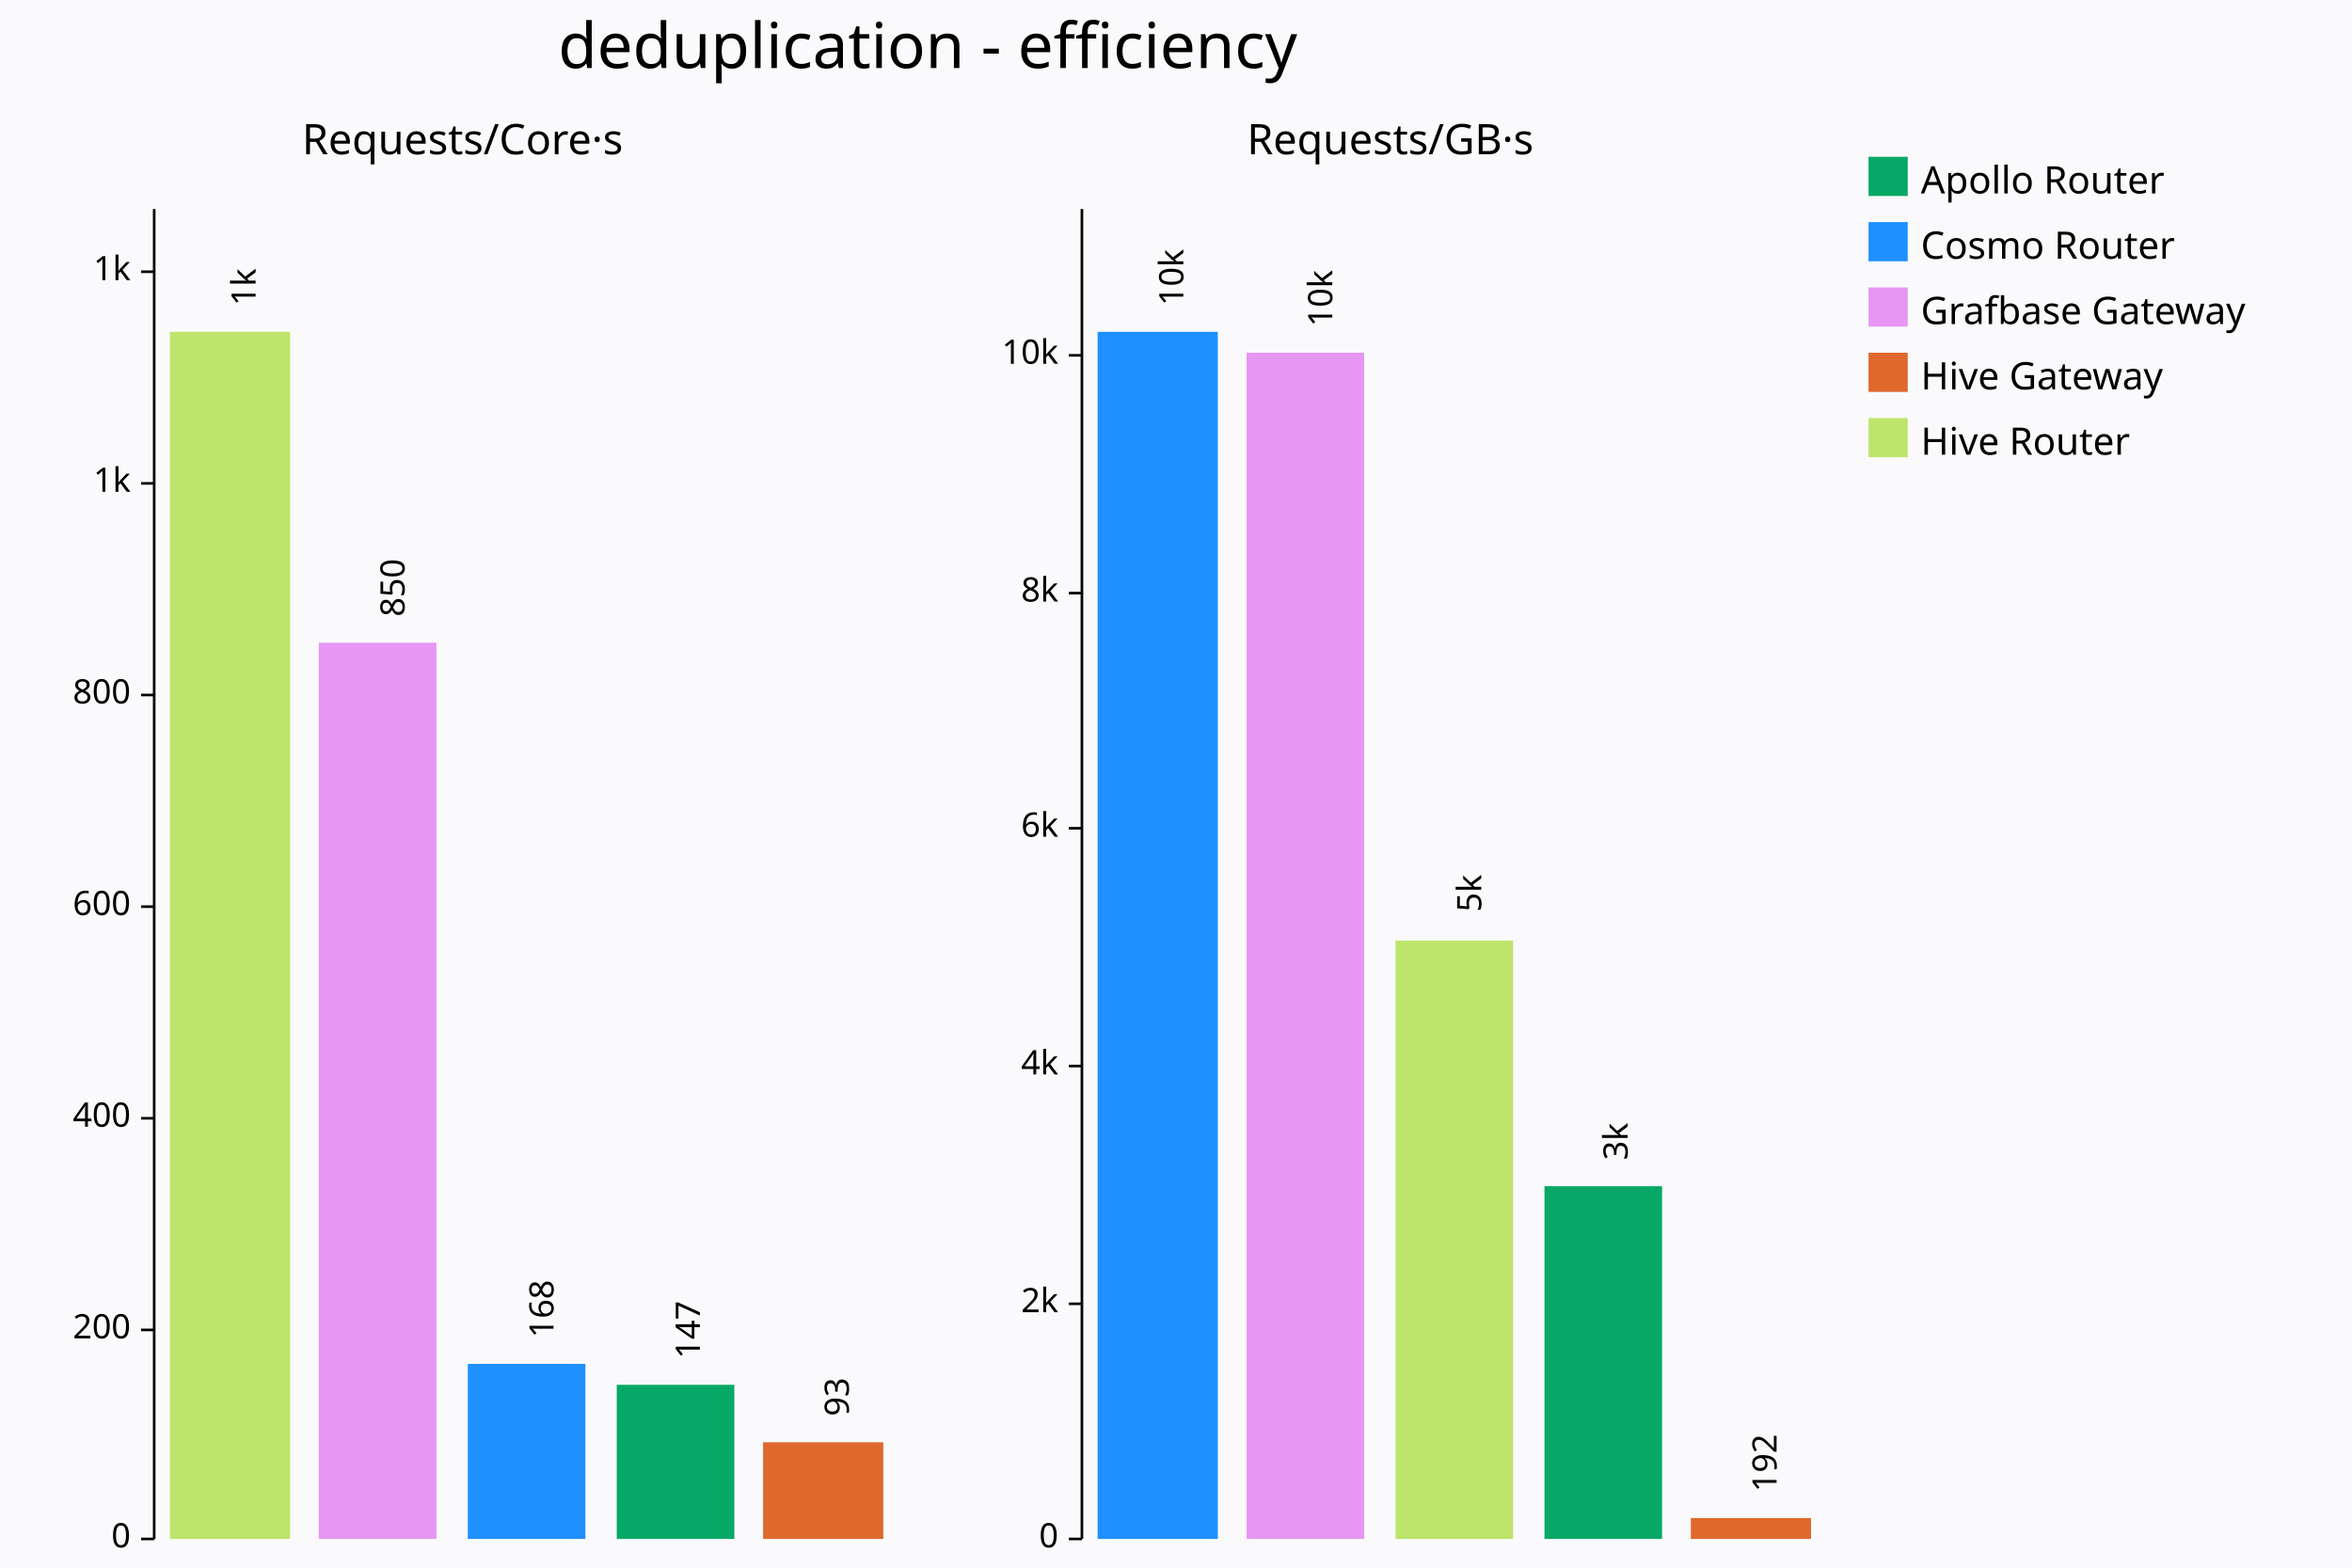
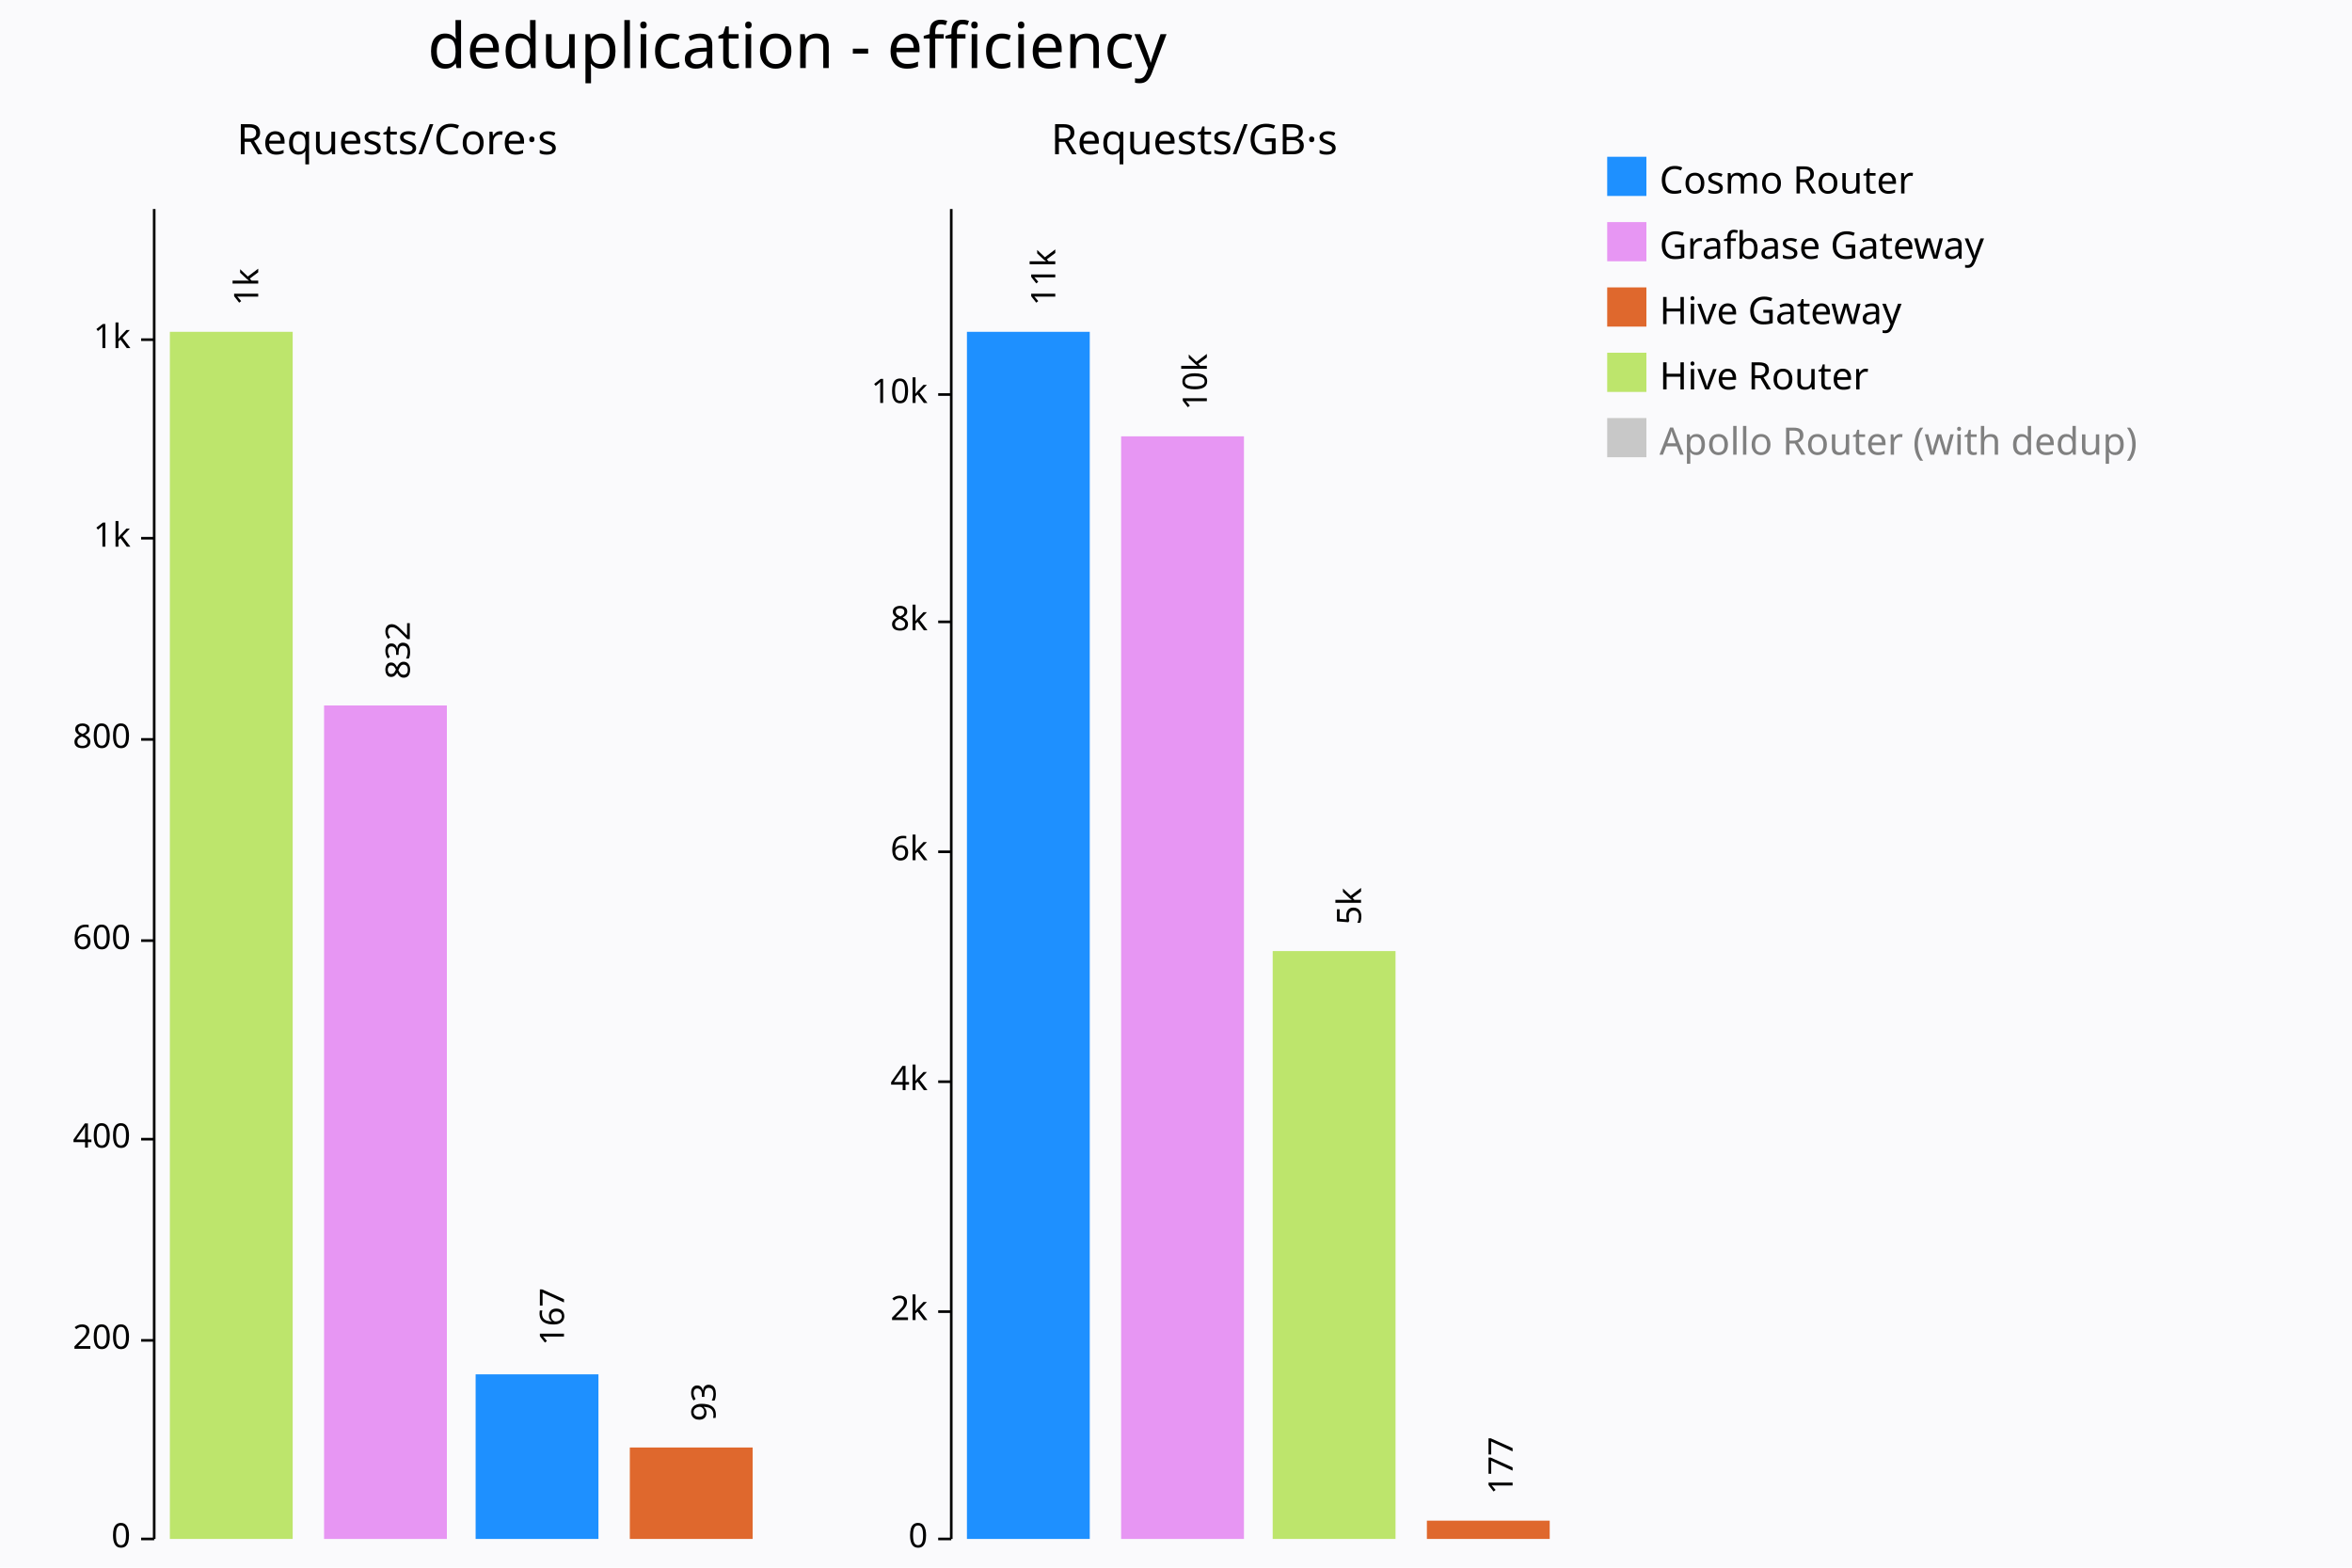
<svg xmlns="http://www.w3.org/2000/svg" width="900" height="600" viewBox="0 0 900 600">
  <rect x="0" y="0" width="900" height="600" opacity="1" fill="#FAFAFC" stroke="none" />
-   <text x="355" y="20" dy="0.5ex" text-anchor="middle" font-family="sans-serif" font-size="24.194" opacity="1" fill="#000000">
+   <text x="305" y="20" dy="0.5ex" text-anchor="middle" font-family="sans-serif" font-size="24.194" opacity="1" fill="#000000">
deduplication - efficiency
</text>
-   <text x="177" y="55" dy="0.5ex" text-anchor="middle" font-family="sans-serif" font-size="16.129" opacity="1" fill="#000000">
+   <text x="152" y="55" dy="0.5ex" text-anchor="middle" font-family="sans-serif" font-size="16.129" opacity="1" fill="#000000">
Requests/Core·s
</text>
  <polyline fill="none" opacity="1" stroke="#000000" stroke-width="1" points="59,80 59,589 " />
  <text x="50" y="589" dy="0.5ex" text-anchor="end" font-family="sans-serif" font-size="12.903" opacity="1" fill="#000000">
0
</text>
  <polyline fill="none" opacity="1" stroke="#000000" stroke-width="1" points="54,589 59,589 " />
-   <text x="50" y="509" dy="0.5ex" text-anchor="end" font-family="sans-serif" font-size="12.903" opacity="1" fill="#000000">
+   <text x="50" y="513" dy="0.5ex" text-anchor="end" font-family="sans-serif" font-size="12.903" opacity="1" fill="#000000">
200
</text>
-   <polyline fill="none" opacity="1" stroke="#000000" stroke-width="1" points="54,509 59,509 " />
-   <text x="50" y="428" dy="0.5ex" text-anchor="end" font-family="sans-serif" font-size="12.903" opacity="1" fill="#000000">
+   <polyline fill="none" opacity="1" stroke="#000000" stroke-width="1" points="54,513 59,513 " />
+   <text x="50" y="436" dy="0.5ex" text-anchor="end" font-family="sans-serif" font-size="12.903" opacity="1" fill="#000000">
400
</text>
-   <polyline fill="none" opacity="1" stroke="#000000" stroke-width="1" points="54,428 59,428 " />
-   <text x="50" y="347" dy="0.5ex" text-anchor="end" font-family="sans-serif" font-size="12.903" opacity="1" fill="#000000">
+   <polyline fill="none" opacity="1" stroke="#000000" stroke-width="1" points="54,436 59,436 " />
+   <text x="50" y="360" dy="0.5ex" text-anchor="end" font-family="sans-serif" font-size="12.903" opacity="1" fill="#000000">
600
</text>
-   <polyline fill="none" opacity="1" stroke="#000000" stroke-width="1" points="54,347 59,347 " />
-   <text x="50" y="266" dy="0.5ex" text-anchor="end" font-family="sans-serif" font-size="12.903" opacity="1" fill="#000000">
+   <polyline fill="none" opacity="1" stroke="#000000" stroke-width="1" points="54,360 59,360 " />
+   <text x="50" y="283" dy="0.5ex" text-anchor="end" font-family="sans-serif" font-size="12.903" opacity="1" fill="#000000">
800
</text>
-   <polyline fill="none" opacity="1" stroke="#000000" stroke-width="1" points="54,266 59,266 " />
-   <text x="50" y="185" dy="0.5ex" text-anchor="end" font-family="sans-serif" font-size="12.903" opacity="1" fill="#000000">
+   <polyline fill="none" opacity="1" stroke="#000000" stroke-width="1" points="54,283 59,283 " />
+   <text x="50" y="206" dy="0.5ex" text-anchor="end" font-family="sans-serif" font-size="12.903" opacity="1" fill="#000000">
1k
</text>
-   <polyline fill="none" opacity="1" stroke="#000000" stroke-width="1" points="54,185 59,185 " />
-   <text x="50" y="104" dy="0.5ex" text-anchor="end" font-family="sans-serif" font-size="12.903" opacity="1" fill="#000000">
+   <polyline fill="none" opacity="1" stroke="#000000" stroke-width="1" points="54,206 59,206 " />
+   <text x="50" y="130" dy="0.5ex" text-anchor="end" font-family="sans-serif" font-size="12.903" opacity="1" fill="#000000">
1k
</text>
-   <polyline fill="none" opacity="1" stroke="#000000" stroke-width="1" points="54,104 59,104 " />
-   <rect x="65" y="127" width="46" height="462" opacity="1" fill="#BDE56C" stroke="none" />
-   <text x="88" y="117" dy="0.76em" text-anchor="start" font-family="sans-serif" font-size="12.903" opacity="1" fill="#000000" transform="rotate(270, 88, 117)">
+   <polyline fill="none" opacity="1" stroke="#000000" stroke-width="1" points="54,130 59,130 " />
+   <rect x="65" y="127" width="47" height="462" opacity="1" fill="#BDE56C" stroke="none" />
+   <text x="89" y="117" dy="0.76em" text-anchor="start" font-family="sans-serif" font-size="12.903" opacity="1" fill="#000000" transform="rotate(270, 89, 117)">
1k
</text>
-   <rect x="122" y="246" width="45" height="343" opacity="1" fill="#E796F3" stroke="none" />
-   <text x="145" y="236" dy="0.76em" text-anchor="start" font-family="sans-serif" font-size="12.903" opacity="1" fill="#000000" transform="rotate(270, 145, 236)">
- 850
+   <rect x="124" y="270" width="47" height="319" opacity="1" fill="#E796F3" stroke="none" />
+   <text x="147" y="260" dy="0.76em" text-anchor="start" font-family="sans-serif" font-size="12.903" opacity="1" fill="#000000" transform="rotate(270, 147, 260)">
+ 832
</text>
-   <rect x="179" y="522" width="45" height="67" opacity="1" fill="#1E90FF" stroke="none" />
-   <text x="202" y="512" dy="0.76em" text-anchor="start" font-family="sans-serif" font-size="12.903" opacity="1" fill="#000000" transform="rotate(270, 202, 512)">
- 168
+   <rect x="182" y="526" width="47" height="63" opacity="1" fill="#1E90FF" stroke="none" />
+   <text x="206" y="515" dy="0.76em" text-anchor="start" font-family="sans-serif" font-size="12.903" opacity="1" fill="#000000" transform="rotate(270, 206, 515)">
+ 167
</text>
-   <rect x="236" y="530" width="45" height="59" opacity="1" fill="#07A865" stroke="none" />
-   <text x="258" y="520" dy="0.76em" text-anchor="start" font-family="sans-serif" font-size="12.903" opacity="1" fill="#000000" transform="rotate(270, 258, 520)">
- 147
- </text>
-   <rect x="292" y="552" width="46" height="37" opacity="1" fill="#DF682D" stroke="none" />
-   <text x="315" y="542" dy="0.76em" text-anchor="start" font-family="sans-serif" font-size="12.903" opacity="1" fill="#000000" transform="rotate(270, 315, 542)">
+   <rect x="241" y="554" width="47" height="35" opacity="1" fill="#DF682D" stroke="none" />
+   <text x="264" y="544" dy="0.76em" text-anchor="start" font-family="sans-serif" font-size="12.903" opacity="1" fill="#000000" transform="rotate(270, 264, 544)">
93
</text>
-   <text x="532" y="55" dy="0.5ex" text-anchor="middle" font-family="sans-serif" font-size="16.129" opacity="1" fill="#000000">
+   <text x="457" y="55" dy="0.5ex" text-anchor="middle" font-family="sans-serif" font-size="16.129" opacity="1" fill="#000000">
Requests/GB·s
</text>
-   <polyline fill="none" opacity="1" stroke="#000000" stroke-width="1" points="414,80 414,589 " />
-   <text x="405" y="589" dy="0.5ex" text-anchor="end" font-family="sans-serif" font-size="12.903" opacity="1" fill="#000000">
+   <polyline fill="none" opacity="1" stroke="#000000" stroke-width="1" points="364,80 364,589 " />
+   <text x="355" y="589" dy="0.5ex" text-anchor="end" font-family="sans-serif" font-size="12.903" opacity="1" fill="#000000">
0
</text>
-   <polyline fill="none" opacity="1" stroke="#000000" stroke-width="1" points="409,589 414,589 " />
-   <text x="405" y="499" dy="0.5ex" text-anchor="end" font-family="sans-serif" font-size="12.903" opacity="1" fill="#000000">
+   <polyline fill="none" opacity="1" stroke="#000000" stroke-width="1" points="359,589 364,589 " />
+   <text x="355" y="502" dy="0.5ex" text-anchor="end" font-family="sans-serif" font-size="12.903" opacity="1" fill="#000000">
2k
</text>
-   <polyline fill="none" opacity="1" stroke="#000000" stroke-width="1" points="409,499 414,499 " />
-   <text x="405" y="408" dy="0.5ex" text-anchor="end" font-family="sans-serif" font-size="12.903" opacity="1" fill="#000000">
+   <polyline fill="none" opacity="1" stroke="#000000" stroke-width="1" points="359,502 364,502 " />
+   <text x="355" y="414" dy="0.5ex" text-anchor="end" font-family="sans-serif" font-size="12.903" opacity="1" fill="#000000">
4k
</text>
-   <polyline fill="none" opacity="1" stroke="#000000" stroke-width="1" points="409,408 414,408 " />
-   <text x="405" y="317" dy="0.5ex" text-anchor="end" font-family="sans-serif" font-size="12.903" opacity="1" fill="#000000">
+   <polyline fill="none" opacity="1" stroke="#000000" stroke-width="1" points="359,414 364,414 " />
+   <text x="355" y="326" dy="0.5ex" text-anchor="end" font-family="sans-serif" font-size="12.903" opacity="1" fill="#000000">
6k
</text>
-   <polyline fill="none" opacity="1" stroke="#000000" stroke-width="1" points="409,317 414,317 " />
-   <text x="405" y="227" dy="0.5ex" text-anchor="end" font-family="sans-serif" font-size="12.903" opacity="1" fill="#000000">
+   <polyline fill="none" opacity="1" stroke="#000000" stroke-width="1" points="359,326 364,326 " />
+   <text x="355" y="238" dy="0.5ex" text-anchor="end" font-family="sans-serif" font-size="12.903" opacity="1" fill="#000000">
8k
</text>
-   <polyline fill="none" opacity="1" stroke="#000000" stroke-width="1" points="409,227 414,227 " />
-   <text x="405" y="136" dy="0.5ex" text-anchor="end" font-family="sans-serif" font-size="12.903" opacity="1" fill="#000000">
+   <polyline fill="none" opacity="1" stroke="#000000" stroke-width="1" points="359,238 364,238 " />
+   <text x="355" y="151" dy="0.5ex" text-anchor="end" font-family="sans-serif" font-size="12.903" opacity="1" fill="#000000">
10k
</text>
-   <polyline fill="none" opacity="1" stroke="#000000" stroke-width="1" points="409,136 414,136 " />
-   <rect x="420" y="127" width="46" height="462" opacity="1" fill="#1E90FF" stroke="none" />
-   <text x="443" y="117" dy="0.76em" text-anchor="start" font-family="sans-serif" font-size="12.903" opacity="1" fill="#000000" transform="rotate(270, 443, 117)">
+   <polyline fill="none" opacity="1" stroke="#000000" stroke-width="1" points="359,151 364,151 " />
+   <rect x="370" y="127" width="47" height="462" opacity="1" fill="#1E90FF" stroke="none" />
+   <text x="394" y="117" dy="0.76em" text-anchor="start" font-family="sans-serif" font-size="12.903" opacity="1" fill="#000000" transform="rotate(270, 394, 117)">
+ 11k
+ </text>
+   <rect x="429" y="167" width="47" height="422" opacity="1" fill="#E796F3" stroke="none" />
+   <text x="452" y="157" dy="0.76em" text-anchor="start" font-family="sans-serif" font-size="12.903" opacity="1" fill="#000000" transform="rotate(270, 452, 157)">
10k
</text>
-   <rect x="477" y="135" width="45" height="454" opacity="1" fill="#E796F3" stroke="none" />
-   <text x="500" y="125" dy="0.76em" text-anchor="start" font-family="sans-serif" font-size="12.903" opacity="1" fill="#000000" transform="rotate(270, 500, 125)">
- 10k
- </text>
-   <rect x="534" y="360" width="45" height="229" opacity="1" fill="#BDE56C" stroke="none" />
-   <text x="557" y="349" dy="0.76em" text-anchor="start" font-family="sans-serif" font-size="12.903" opacity="1" fill="#000000" transform="rotate(270, 557, 349)">
+   <rect x="487" y="364" width="47" height="225" opacity="1" fill="#BDE56C" stroke="none" />
+   <text x="511" y="354" dy="0.76em" text-anchor="start" font-family="sans-serif" font-size="12.903" opacity="1" fill="#000000" transform="rotate(270, 511, 354)">
5k
</text>
-   <rect x="591" y="454" width="45" height="135" opacity="1" fill="#07A865" stroke="none" />
-   <text x="613" y="444" dy="0.76em" text-anchor="start" font-family="sans-serif" font-size="12.903" opacity="1" fill="#000000" transform="rotate(270, 613, 444)">
- 3k
+   <rect x="546" y="582" width="47" height="7" opacity="1" fill="#DF682D" stroke="none" />
+   <text x="569" y="572" dy="0.76em" text-anchor="start" font-family="sans-serif" font-size="12.903" opacity="1" fill="#000000" transform="rotate(270, 569, 572)">
+ 177
</text>
-   <rect x="647" y="581" width="46" height="8" opacity="1" fill="#DF682D" stroke="none" />
-   <text x="670" y="571" dy="0.76em" text-anchor="start" font-family="sans-serif" font-size="12.903" opacity="1" fill="#000000" transform="rotate(270, 670, 571)">
- 192
- </text>
-   <rect x="715" y="60" width="15" height="15" opacity="1" fill="#07A865" stroke="none" />
-   <text x="735" y="63" dy="0.76em" text-anchor="start" font-family="sans-serif" font-size="14.516" opacity="1" fill="#000000">
- Apollo Router
- </text>
-   <rect x="715" y="85" width="15" height="15" opacity="1" fill="#1E90FF" stroke="none" />
-   <text x="735" y="88" dy="0.76em" text-anchor="start" font-family="sans-serif" font-size="14.516" opacity="1" fill="#000000">
+   <rect x="615" y="60" width="15" height="15" opacity="1" fill="#1E90FF" stroke="none" />
+   <text x="635" y="63" dy="0.76em" text-anchor="start" font-family="sans-serif" font-size="14.516" opacity="1" fill="#000000">
Cosmo Router
</text>
-   <rect x="715" y="110" width="15" height="15" opacity="1" fill="#E796F3" stroke="none" />
-   <text x="735" y="113" dy="0.76em" text-anchor="start" font-family="sans-serif" font-size="14.516" opacity="1" fill="#000000">
+   <rect x="615" y="85" width="15" height="15" opacity="1" fill="#E796F3" stroke="none" />
+   <text x="635" y="88" dy="0.76em" text-anchor="start" font-family="sans-serif" font-size="14.516" opacity="1" fill="#000000">
Grafbase Gateway
</text>
-   <rect x="715" y="135" width="15" height="15" opacity="1" fill="#DF682D" stroke="none" />
-   <text x="735" y="138" dy="0.76em" text-anchor="start" font-family="sans-serif" font-size="14.516" opacity="1" fill="#000000">
+   <rect x="615" y="110" width="15" height="15" opacity="1" fill="#DF682D" stroke="none" />
+   <text x="635" y="113" dy="0.76em" text-anchor="start" font-family="sans-serif" font-size="14.516" opacity="1" fill="#000000">
Hive Gateway
</text>
-   <rect x="715" y="160" width="15" height="15" opacity="1" fill="#BDE56C" stroke="none" />
-   <text x="735" y="163" dy="0.76em" text-anchor="start" font-family="sans-serif" font-size="14.516" opacity="1" fill="#000000">
+   <rect x="615" y="135" width="15" height="15" opacity="1" fill="#BDE56C" stroke="none" />
+   <text x="635" y="138" dy="0.76em" text-anchor="start" font-family="sans-serif" font-size="14.516" opacity="1" fill="#000000">
Hive Router
</text>
+   <rect x="615" y="160" width="15" height="15" opacity="1" fill="#C8C8C8" stroke="none" />
+   <text x="635" y="163" dy="0.76em" text-anchor="start" font-family="sans-serif" font-size="14.516" opacity="1" fill="#808080">
+ Apollo Router (with dedup)
+ </text>
</svg>
